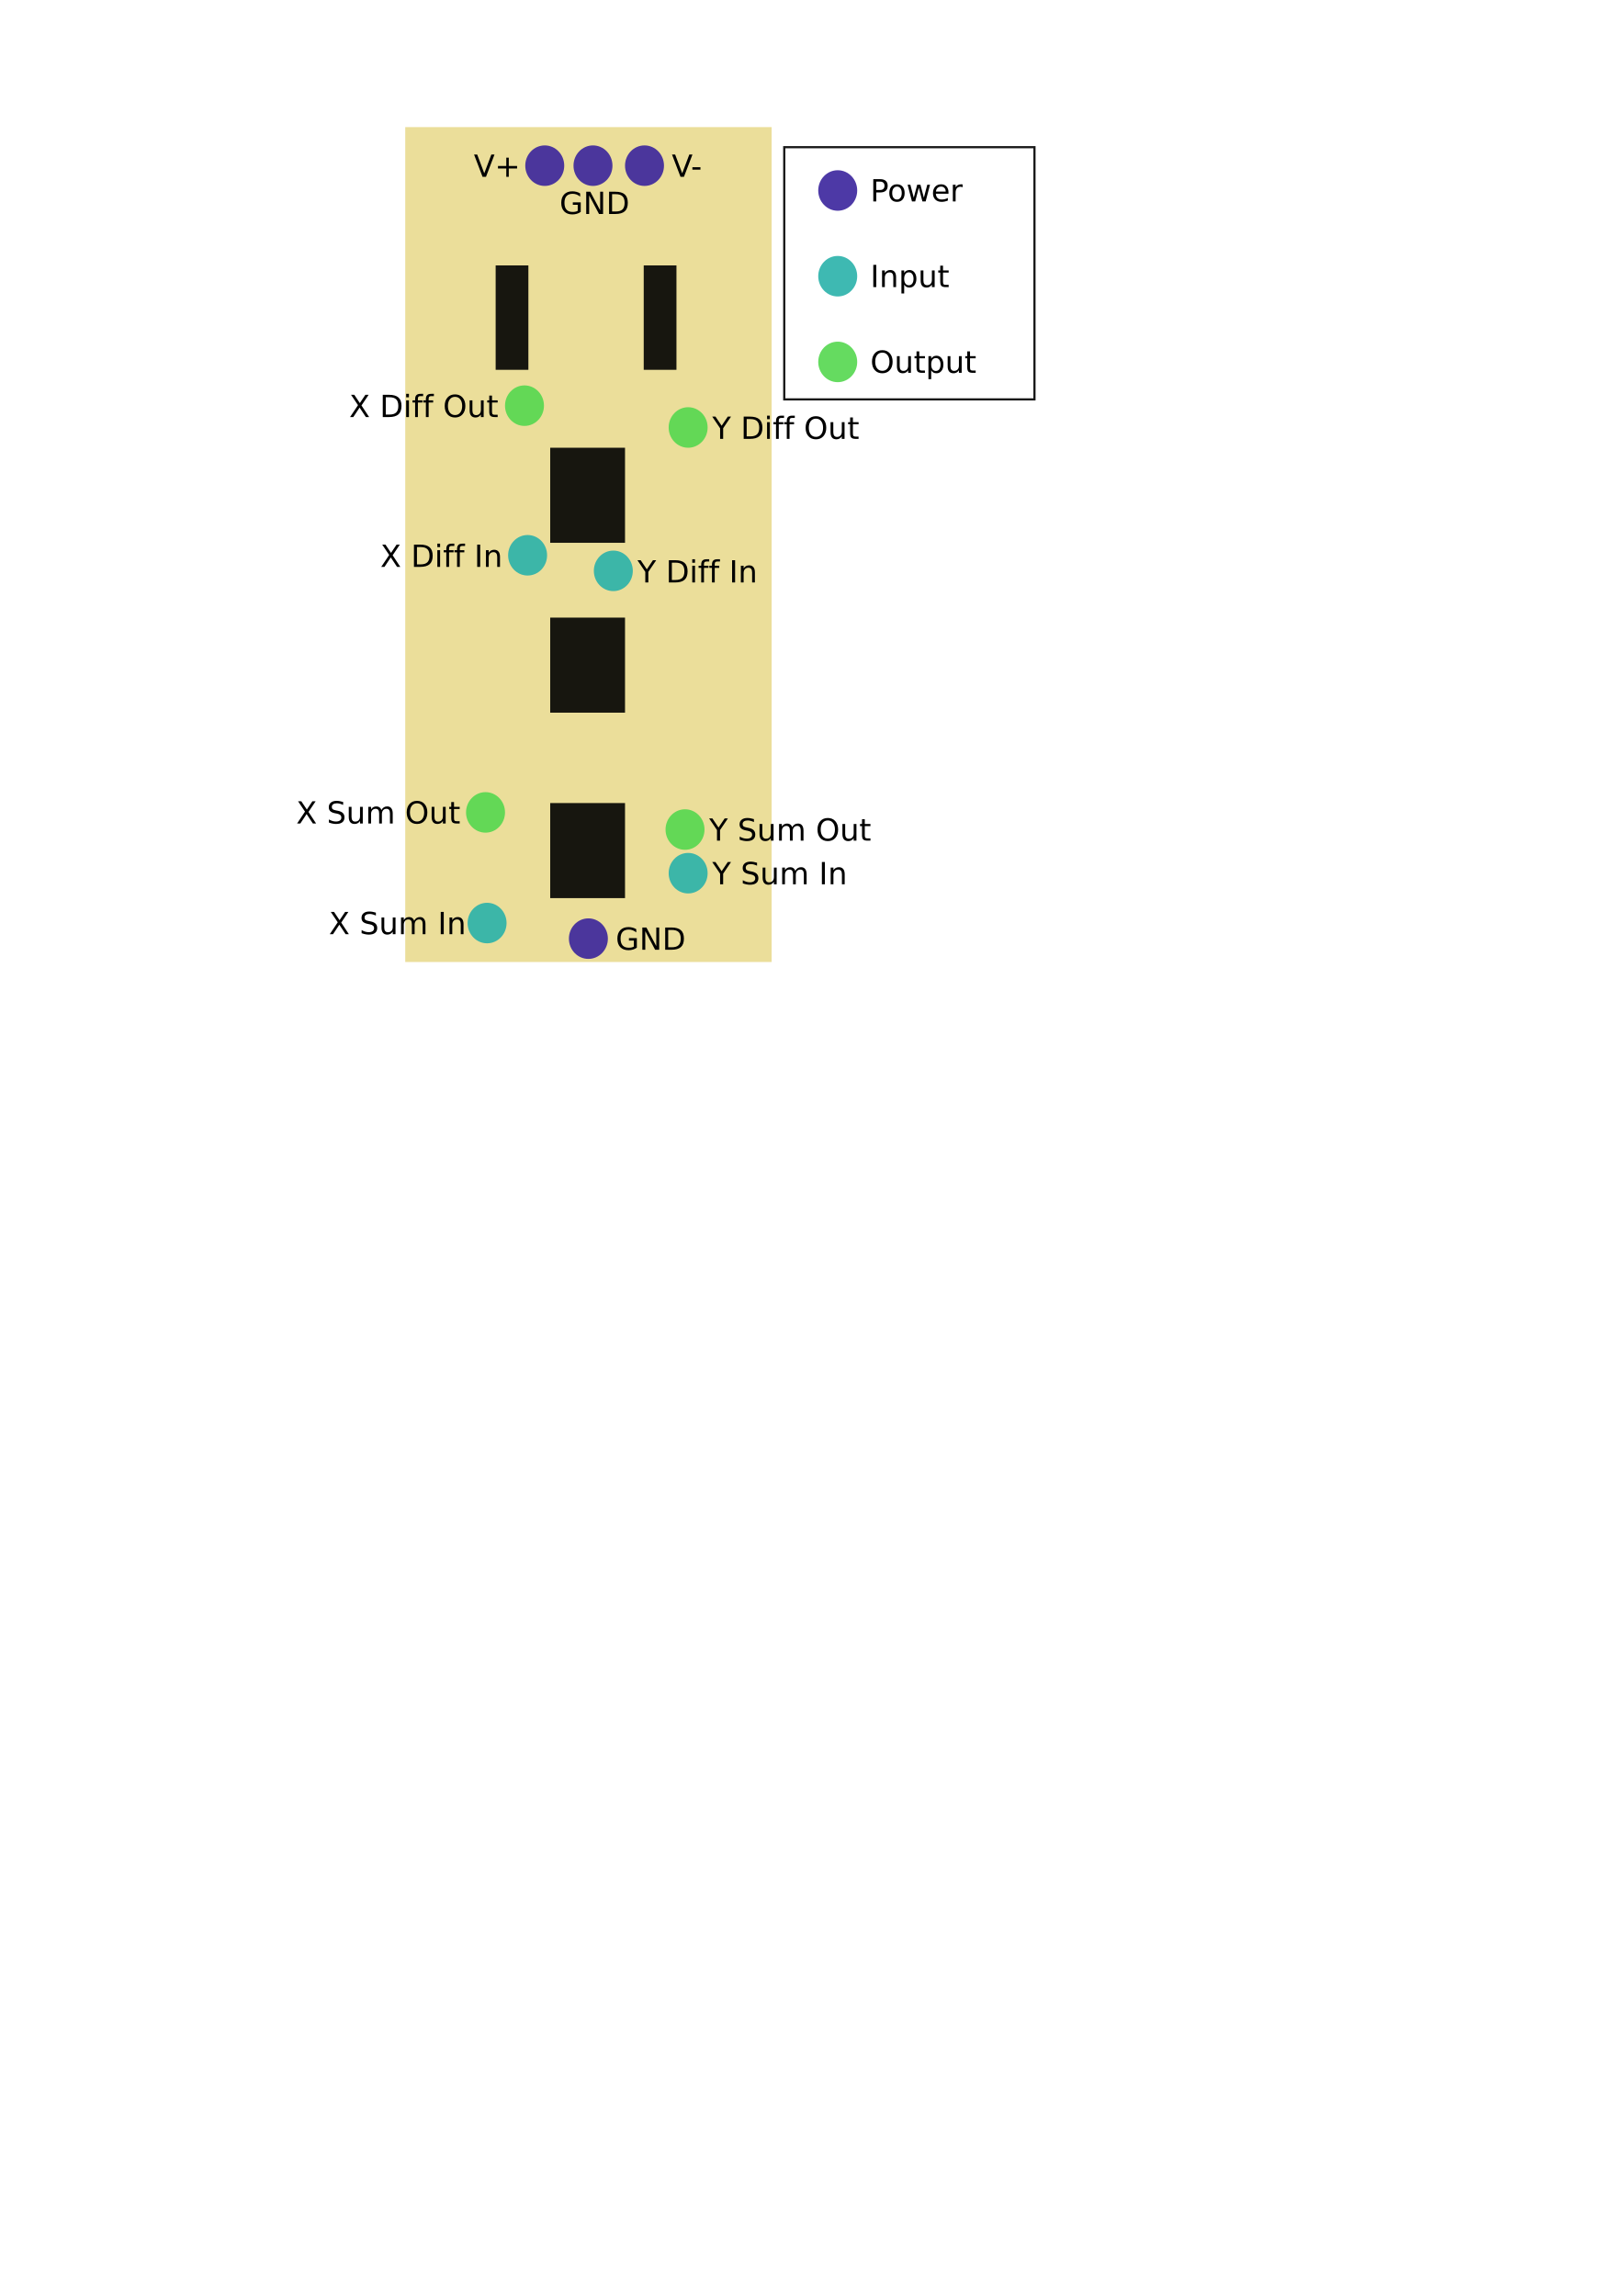
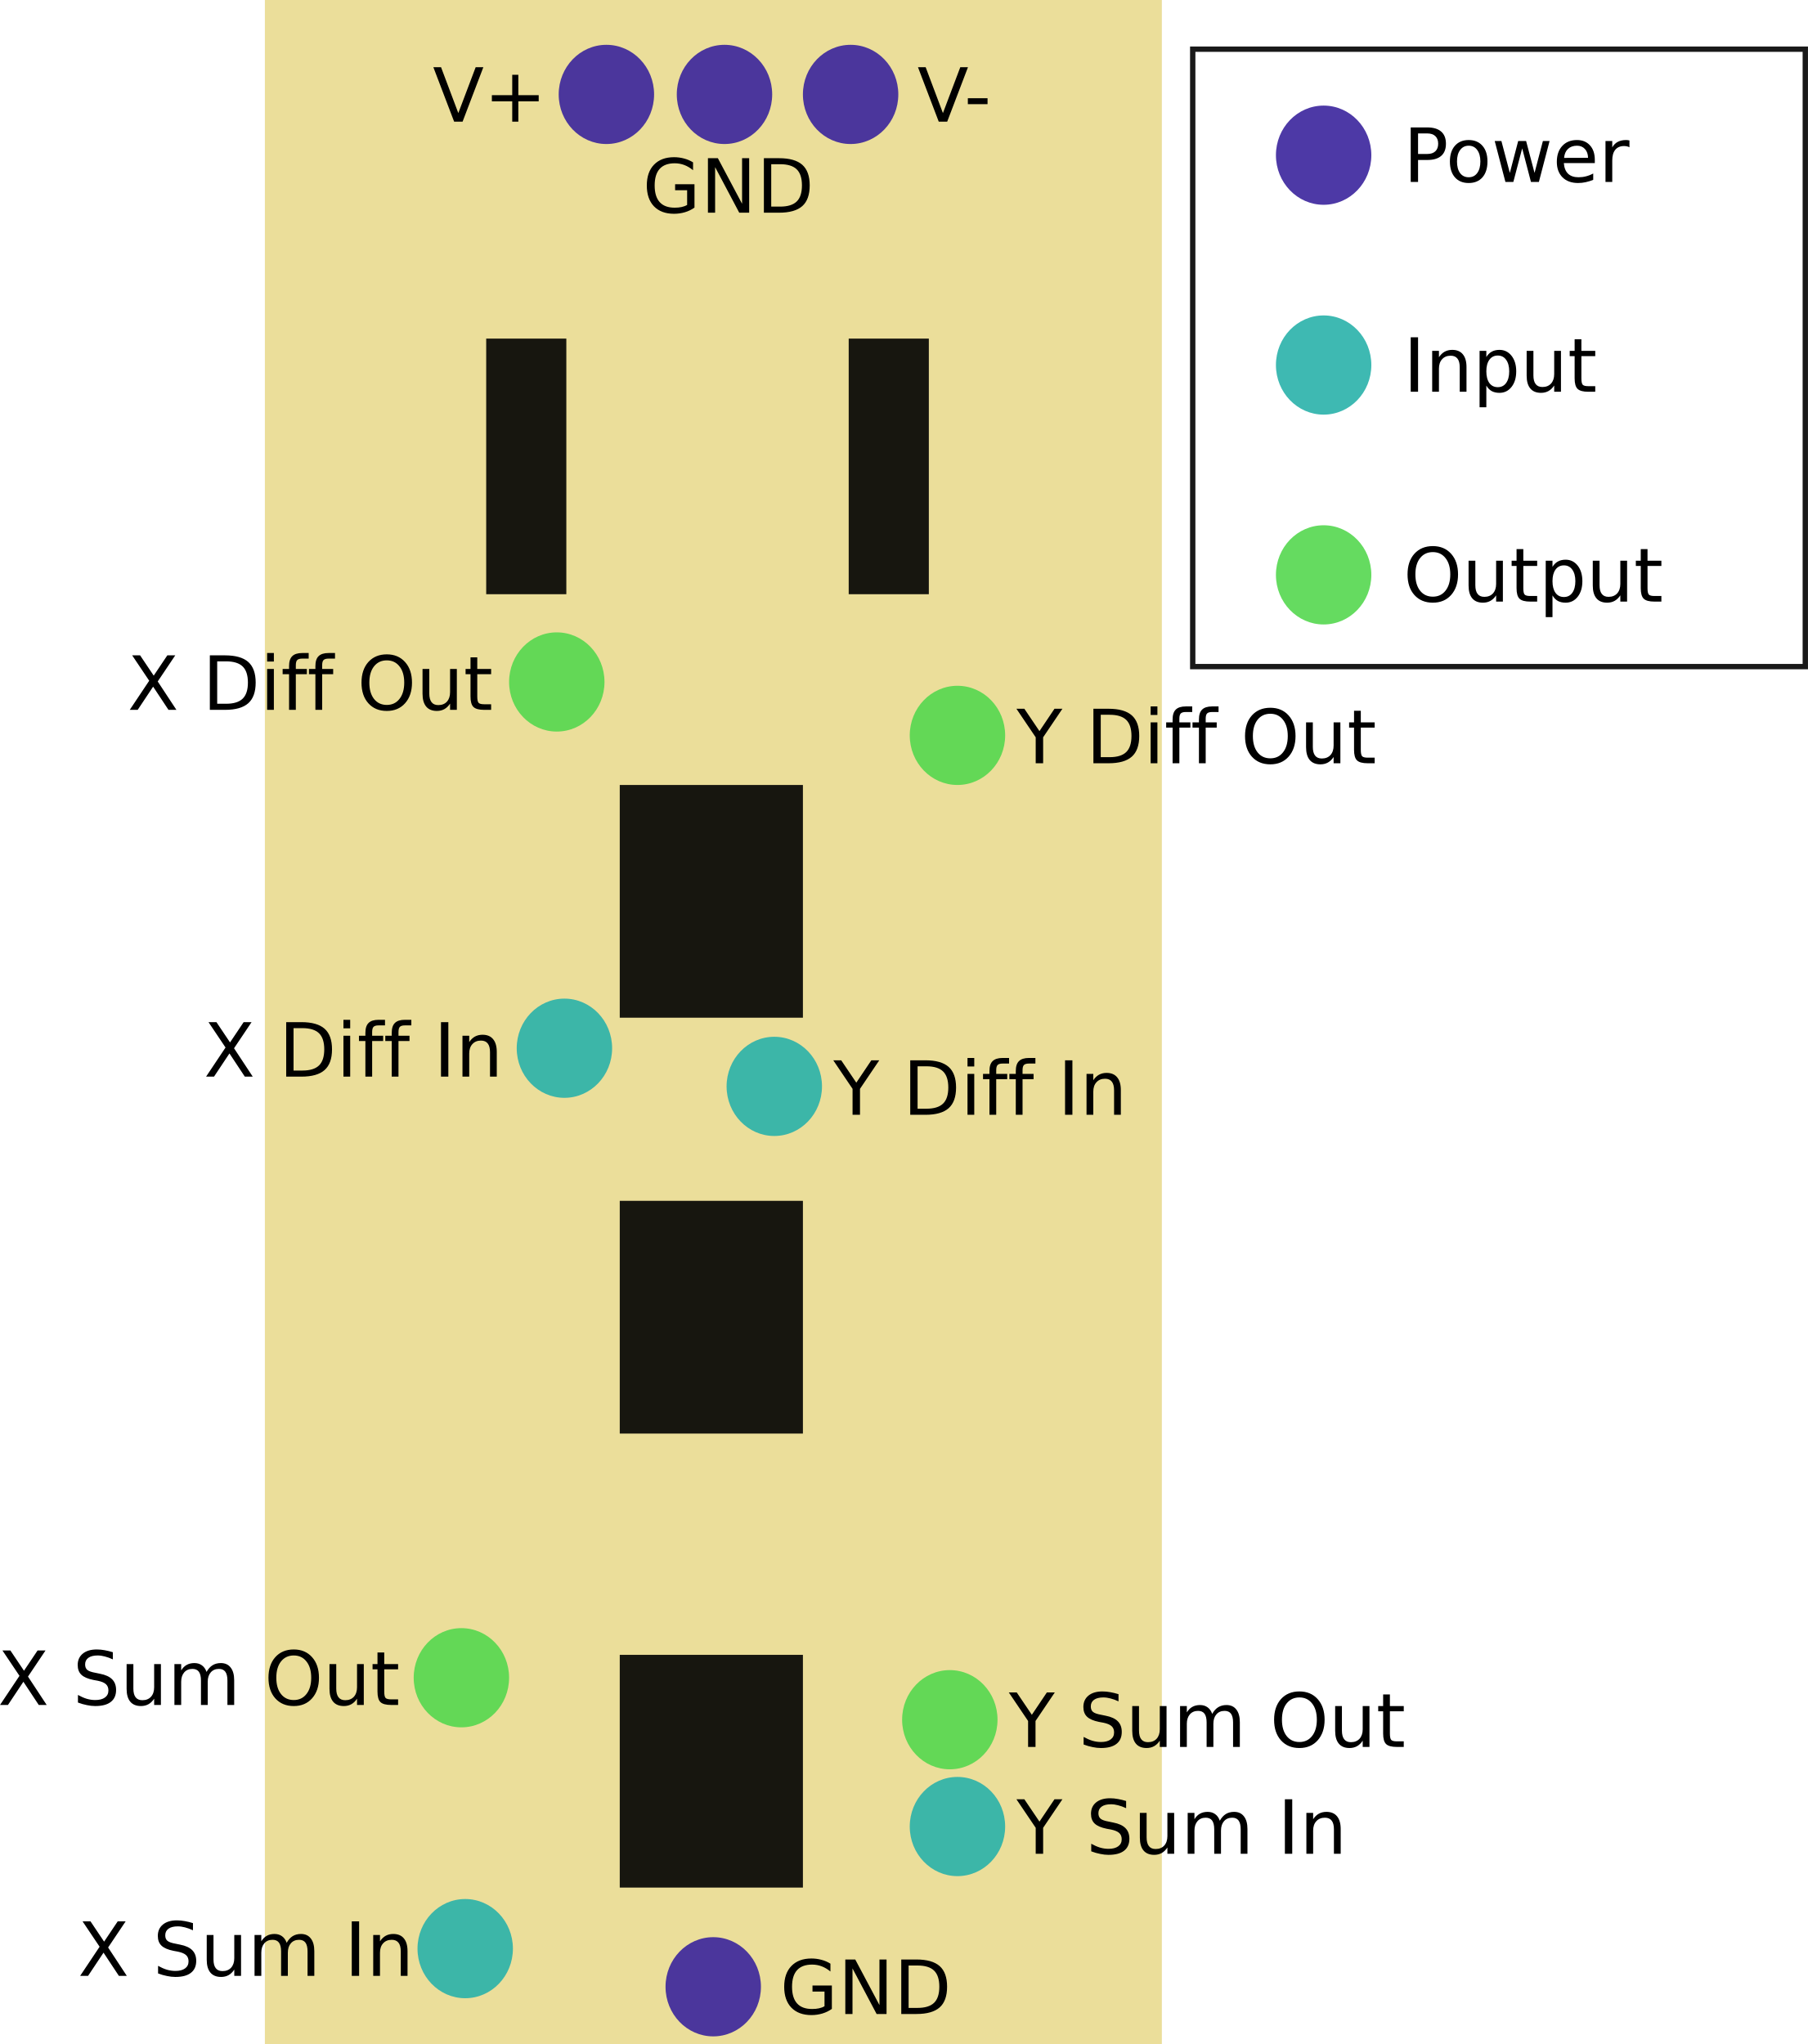
- <svg xmlns="http://www.w3.org/2000/svg" width="744.094" height="1052.362" id="svg2" version="1.1">
+ <svg xmlns="http://www.w3.org/2000/svg" width="338.435" height="382.677" id="svg2" version="1.1">
  <defs id="defs4" />
-   <g id="layer1">
+   <g id="layer1" transform="translate(-136.1313,-58.25639)">
    <rect style="opacity:0.9;fill:#e9da8f;fill-opacity:1;stroke:none" id="rect2985" width="167.903" height="382.677" x="185.714" y="58.256" />
    <g id="g3913" transform="translate(6.428571,0)">
      <rect y="121.648" x="220.714" height="47.857" width="15" id="rect3755" style="opacity:0.9;fill:#000000;fill-opacity:1;stroke:none" />
    </g>
    <g id="g3920" transform="matrix(0.8571429,0,0,0.8133333,38.46939,38.30762)">
      <rect style="opacity:0.9;fill:#000000;fill-opacity:1;stroke:none" id="rect3759" width="40" height="53.571" x="249.286" y="205.219" />
    </g>
    <g id="g3863" transform="translate(-19.28571,-188.5714)">
      <path transform="translate(-48.57143,192.8571)" style="opacity:0.9;fill:#29b1aa;fill-opacity:1;stroke:none" id="path3769" d="m 357.857,257.362 c 0,5.128 -3.997,9.286 -8.929,9.286 -4.931,0 -8.929,-4.157 -8.929,-9.286 0,-5.128 3.997,-9.286 8.929,-9.286 4.931,0 8.929,4.157 8.929,9.286 z" />
      <text id="text3785" y="455.538" x="311.429" style="font-size:14px;font-style:normal;font-weight:normal;line-height:125%;letter-spacing:0px;word-spacing:0px;fill:#000000;fill-opacity:1;stroke:none;font-family:Bitstream Vera Sans;-inkscape-font-specification:Sans" xml:space="preserve">
        <tspan y="455.538" x="311.429" id="tspan3787">Y Diff In</tspan>
      </text>
    </g>
    <g id="g3858" transform="translate(-31.42857,-186.4286)">
      <path transform="translate(-2.142857,125)" d="m 357.857,257.362 c 0,5.128 -3.997,9.286 -8.929,9.286 -4.931,0 -8.929,-4.157 -8.929,-9.286 0,-5.128 3.997,-9.286 8.929,-9.286 4.931,0 8.929,4.157 8.929,9.286 z" id="path3765" style="opacity:0.9;fill:#54d74f;fill-opacity:1;stroke:none" />
      <text id="text3789" y="387.581" x="357.857" style="font-size:14px;font-style:normal;font-weight:normal;line-height:125%;letter-spacing:0px;word-spacing:0px;fill:#000000;fill-opacity:1;stroke:none;font-family:Bitstream Vera Sans;-inkscape-font-specification:Sans" xml:space="preserve">
        <tspan y="387.581" x="357.857" id="tspan3791">Y Diff Out</tspan>
      </text>
    </g>
    <g id="g3853" transform="translate(21.42857,-167.8571)">
      <path transform="translate(-130,96.42857)" style="opacity:0.9;fill:#54d74f;fill-opacity:1;stroke:none" id="path3773" d="m 357.857,257.362 c 0,5.128 -3.997,9.286 -8.929,9.286 -4.931,0 -8.929,-4.157 -8.929,-9.286 0,-5.128 3.997,-9.286 8.929,-9.286 4.931,0 8.929,4.157 8.929,9.286 z" />
      <text id="text3793" y="359.01" x="138.571" style="font-size:14px;font-style:normal;font-weight:normal;line-height:125%;letter-spacing:0px;word-spacing:0px;fill:#000000;fill-opacity:1;stroke:none;font-family:Bitstream Vera Sans;-inkscape-font-specification:Sans" xml:space="preserve">
        <tspan y="359.01" x="138.571" id="tspan3795">X Diff Out</tspan>
      </text>
    </g>
    <g id="g3868" transform="translate(3.571429,-190)">
      <path d="m 357.857,257.362 c 0,5.128 -3.997,9.286 -8.929,9.286 -4.931,0 -8.929,-4.157 -8.929,-9.286 0,-5.128 3.997,-9.286 8.929,-9.286 4.931,0 8.929,4.157 8.929,9.286 z" id="path3771" style="opacity:0.9;fill:#29b1aa;fill-opacity:1;stroke:none" transform="translate(-110.7143,187.1429)" />
      <text id="text3797" y="449.823" x="170.714" style="font-size:14px;font-style:normal;font-weight:normal;line-height:125%;letter-spacing:0px;word-spacing:0px;fill:#000000;fill-opacity:1;stroke:none;font-family:Bitstream Vera Sans;-inkscape-font-specification:Sans" xml:space="preserve">
        <tspan y="449.823" x="170.714" id="tspan3799">X Diff In</tspan>
      </text>
    </g>
    <g id="g3873" transform="translate(-4.285714,-201.4286)">
      <path d="m 357.857,257.362 c 0,5.128 -3.997,9.286 -8.929,9.286 -4.931,0 -8.929,-4.157 -8.929,-9.286 0,-5.128 3.997,-9.286 8.929,-9.286 4.931,0 8.929,4.157 8.929,9.286 z" id="path3775" style="opacity:0.9;fill:#54d74f;fill-opacity:1;stroke:none" transform="translate(-122.1428,316.4286)" />
      <text id="text3801" y="578.887" x="140" style="font-size:14px;font-style:normal;font-weight:normal;line-height:125%;letter-spacing:0px;word-spacing:0px;fill:#000000;fill-opacity:1;stroke:none;font-family:Bitstream Vera Sans;-inkscape-font-specification:Sans" xml:space="preserve">
        <tspan y="578.887" x="140" id="tspan3803">X Sum Out</tspan>
      </text>
    </g>
    <g id="g3888" transform="translate(-2.857143,-220)">
      <path transform="translate(-122.8571,385.7143)" style="opacity:0.9;fill:#29b1aa;fill-opacity:1;stroke:none" id="path3777" d="m 357.857,257.362 c 0,5.128 -3.997,9.286 -8.929,9.286 -4.931,0 -8.929,-4.157 -8.929,-9.286 0,-5.128 3.997,-9.286 8.929,-9.286 4.931,0 8.929,4.157 8.929,9.286 z" />
      <text id="text3805" y="648.173" x="153.571" style="font-size:14px;font-style:normal;font-weight:normal;line-height:125%;letter-spacing:0px;word-spacing:0px;fill:#000000;fill-opacity:1;stroke:none;font-family:Bitstream Vera Sans;-inkscape-font-specification:Sans" xml:space="preserve">
        <tspan y="648.173" x="153.571" id="tspan3807">X Sum In</tspan>
      </text>
    </g>
    <g id="g3878" transform="translate(-42.14286,-200)">
      <path d="m 357.857,257.362 c 0,5.128 -3.997,9.286 -8.929,9.286 -4.931,0 -8.929,-4.157 -8.929,-9.286 0,-5.128 3.997,-9.286 8.929,-9.286 4.931,0 8.929,4.157 8.929,9.286 z" id="path3783" style="opacity:0.9;fill:#54d74f;fill-opacity:1;stroke:none" transform="translate(7.14286,322.8571)" />
      <text id="text3809" y="585.315" x="367.143" style="font-size:14px;font-style:normal;font-weight:normal;line-height:125%;letter-spacing:0px;word-spacing:0px;fill:#000000;fill-opacity:1;stroke:none;font-family:Bitstream Vera Sans;-inkscape-font-specification:Sans" xml:space="preserve">
        <tspan y="585.315" x="367.143" id="tspan3811">Y Sum Out</tspan>
      </text>
    </g>
    <g id="g3883" transform="translate(-41.42857,-215)">
      <path transform="translate(7.857146,357.8571)" style="opacity:0.9;fill:#29b1aa;fill-opacity:1;stroke:none" id="path3781" d="m 357.857,257.362 c 0,5.128 -3.997,9.286 -8.929,9.286 -4.931,0 -8.929,-4.157 -8.929,-9.286 0,-5.128 3.997,-9.286 8.929,-9.286 4.931,0 8.929,4.157 8.929,9.286 z" />
      <text id="text3813" y="620.315" x="367.857" style="font-size:14px;font-style:normal;font-weight:normal;line-height:125%;letter-spacing:0px;word-spacing:0px;fill:#000000;fill-opacity:1;stroke:none;font-family:Bitstream Vera Sans;-inkscape-font-specification:Sans" xml:space="preserve">
        <tspan y="620.315" x="367.857" id="tspan3815">Y Sum In</tspan>
      </text>
    </g>
    <g id="g3903" transform="translate(-17.14286,-3.571429)">
      <path d="m 357.857,257.362 c 0,5.128 -3.997,9.286 -8.929,9.286 -4.931,0 -8.929,-4.157 -8.929,-9.286 0,-5.128 3.997,-9.286 8.929,-9.286 4.931,0 8.929,4.157 8.929,9.286 z" id="path3823" style="opacity:0.9;fill:#3a239c;fill-opacity:1;stroke:none" transform="translate(-36.42858,-177.8571)" />
      <text id="text3837" y="84.608" x="325" style="font-size:14px;font-style:normal;font-weight:normal;line-height:125%;letter-spacing:0px;word-spacing:0px;fill:#000000;fill-opacity:1;stroke:none;font-family:Bitstream Vera Sans;-inkscape-font-specification:Sans" xml:space="preserve">
        <tspan y="84.608" x="325" id="tspan3839">V-</tspan>
      </text>
    </g>
    <g id="g3908" transform="translate(-17.14286,-3.571429)">
      <path d="m 357.857,257.362 c 0,5.128 -3.997,9.286 -8.929,9.286 -4.931,0 -8.929,-4.157 -8.929,-9.286 0,-5.128 3.997,-9.286 8.929,-9.286 4.931,0 8.929,4.157 8.929,9.286 z" id="path3819" style="opacity:0.9;fill:#3a239c;fill-opacity:1;stroke:none" transform="translate(-82.14287,-177.8571)" />
      <text id="text3841" y="84.608" x="234.286" style="font-size:14px;font-style:normal;font-weight:normal;line-height:125%;letter-spacing:0px;word-spacing:0px;fill:#000000;fill-opacity:1;stroke:none;font-family:Bitstream Vera Sans;-inkscape-font-specification:Sans" xml:space="preserve">
        <tspan y="84.608" x="234.286" id="tspan3843">V+</tspan>
      </text>
    </g>
    <g id="g3898" transform="translate(-17.14286,-3.571429)">
      <path transform="translate(-60.03772,-177.8571)" style="opacity:0.9;fill:#3a239c;fill-opacity:1;stroke:none" id="path3821" d="m 357.857,257.362 c 0,5.128 -3.997,9.286 -8.929,9.286 -4.931,0 -8.929,-4.157 -8.929,-9.286 0,-5.128 3.997,-9.286 8.929,-9.286 4.931,0 8.929,4.157 8.929,9.286 z" />
      <text id="text3845" y="101.648" x="273.571" style="font-size:14px;font-style:normal;font-weight:normal;line-height:125%;letter-spacing:0px;word-spacing:0px;fill:#000000;fill-opacity:1;stroke:none;font-family:Bitstream Vera Sans;-inkscape-font-specification:Sans" xml:space="preserve">
        <tspan y="101.648" x="273.571" id="tspan3847">GND</tspan>
      </text>
    </g>
    <g id="g3893" transform="translate(-13.57143,-234.2857)">
      <path d="m 357.857,257.362 c 0,5.128 -3.997,9.286 -8.929,9.286 -4.931,0 -8.929,-4.157 -8.929,-9.286 0,-5.128 3.997,-9.286 8.929,-9.286 4.931,0 8.929,4.157 8.929,9.286 z" id="path3779" style="opacity:0.9;fill:#3a239c;fill-opacity:1;stroke:none" transform="translate(-65.71428,407.1429)" />
      <text id="text3849" y="669.601" x="295.714" style="font-size:14px;font-style:normal;font-weight:normal;line-height:125%;letter-spacing:0px;word-spacing:0px;fill:#000000;fill-opacity:1;stroke:none;font-family:Bitstream Vera Sans;-inkscape-font-specification:Sans" xml:space="preserve">
        <tspan y="669.601" x="295.714" id="tspan3851">GND</tspan>
      </text>
    </g>
    <g transform="translate(74.28571,0)" id="g3916">
      <rect style="opacity:0.9;fill:#000000;fill-opacity:1;stroke:none" id="rect3918" width="15" height="47.857" x="220.714" y="121.648" />
    </g>
    <g transform="matrix(0.8571429,0,0,0.8133333,38.46939,116.1648)" id="g3923">
      <rect y="205.219" x="249.286" height="53.571" width="40" id="rect3925" style="opacity:0.9;fill:#000000;fill-opacity:1;stroke:none" />
    </g>
    <g id="g3927" transform="matrix(0.8571429,0,0,0.8133333,38.46939,201.1648)">
      <rect style="opacity:0.9;fill:#000000;fill-opacity:1;stroke:none" id="rect3929" width="40" height="53.571" x="249.286" y="205.219" />
    </g>
  </g>
-   <g id="layer2">
+   <g id="layer2" transform="translate(-136.1313,-58.25639)">
    <g id="g3943" transform="translate(-87.88327,-5.050763)">
      <path transform="translate(122.8571,-165)" style="opacity:0.9;fill:#3a239c;fill-opacity:1;stroke:none" id="path3825" d="m 357.857,257.362 c 0,5.128 -3.997,9.286 -8.929,9.286 -4.931,0 -8.929,-4.157 -8.929,-9.286 0,-5.128 3.997,-9.286 8.929,-9.286 4.931,0 8.929,4.157 8.929,9.286 z" />
      <path style="opacity:0.9;fill:#54d74f;fill-opacity:1;stroke:none" id="path3827" d="m 357.857,257.362 c 0,5.128 -3.997,9.286 -8.929,9.286 -4.931,0 -8.929,-4.157 -8.929,-9.286 0,-5.128 3.997,-9.286 8.929,-9.286 4.931,0 8.929,4.157 8.929,9.286 z" transform="translate(122.8571,-86.42857)" />
      <path d="m 357.857,257.362 c 0,5.128 -3.997,9.286 -8.929,9.286 -4.931,0 -8.929,-4.157 -8.929,-9.286 0,-5.128 3.997,-9.286 8.929,-9.286 4.931,0 8.929,4.157 8.929,9.286 z" id="path3829" style="opacity:0.9;fill:#29b1aa;fill-opacity:1;stroke:none" transform="translate(122.8571,-125.7143)" />
      <rect y="72.514" x="447.28" height="115.595" width="114.669" id="rect3831" style="opacity:0.9;fill:none;stroke:#000000;stroke-opacity:1" />
      <text id="text3833" y="97.366" x="486.71" style="font-size:14px;font-style:normal;font-weight:normal;line-height:125%;letter-spacing:0px;word-spacing:0px;fill:#000000;fill-opacity:1;stroke:none;font-family:Bitstream Vera Sans;-inkscape-font-specification:Sans" xml:space="preserve">
        <tspan y="97.366" x="486.71" id="tspan3835">Power</tspan>
      </text>
      <text xml:space="preserve" style="font-size:14px;font-style:normal;font-weight:normal;line-height:125%;letter-spacing:0px;word-spacing:0px;fill:#000000;fill-opacity:1;stroke:none;font-family:Bitstream Vera Sans;-inkscape-font-specification:Sans" x="486.71" y="136.652" id="text3931">
        <tspan id="tspan3933" x="486.71" y="136.652">Input</tspan>
      </text>
      <text id="text3935" y="175.938" x="486.71" style="font-size:14px;font-style:normal;font-weight:normal;line-height:125%;letter-spacing:0px;word-spacing:0px;fill:#000000;fill-opacity:1;stroke:none;font-family:Bitstream Vera Sans;-inkscape-font-specification:Sans" xml:space="preserve">
        <tspan y="175.938" x="486.71" id="tspan3937">Output</tspan>
      </text>
    </g>
  </g>
</svg>
